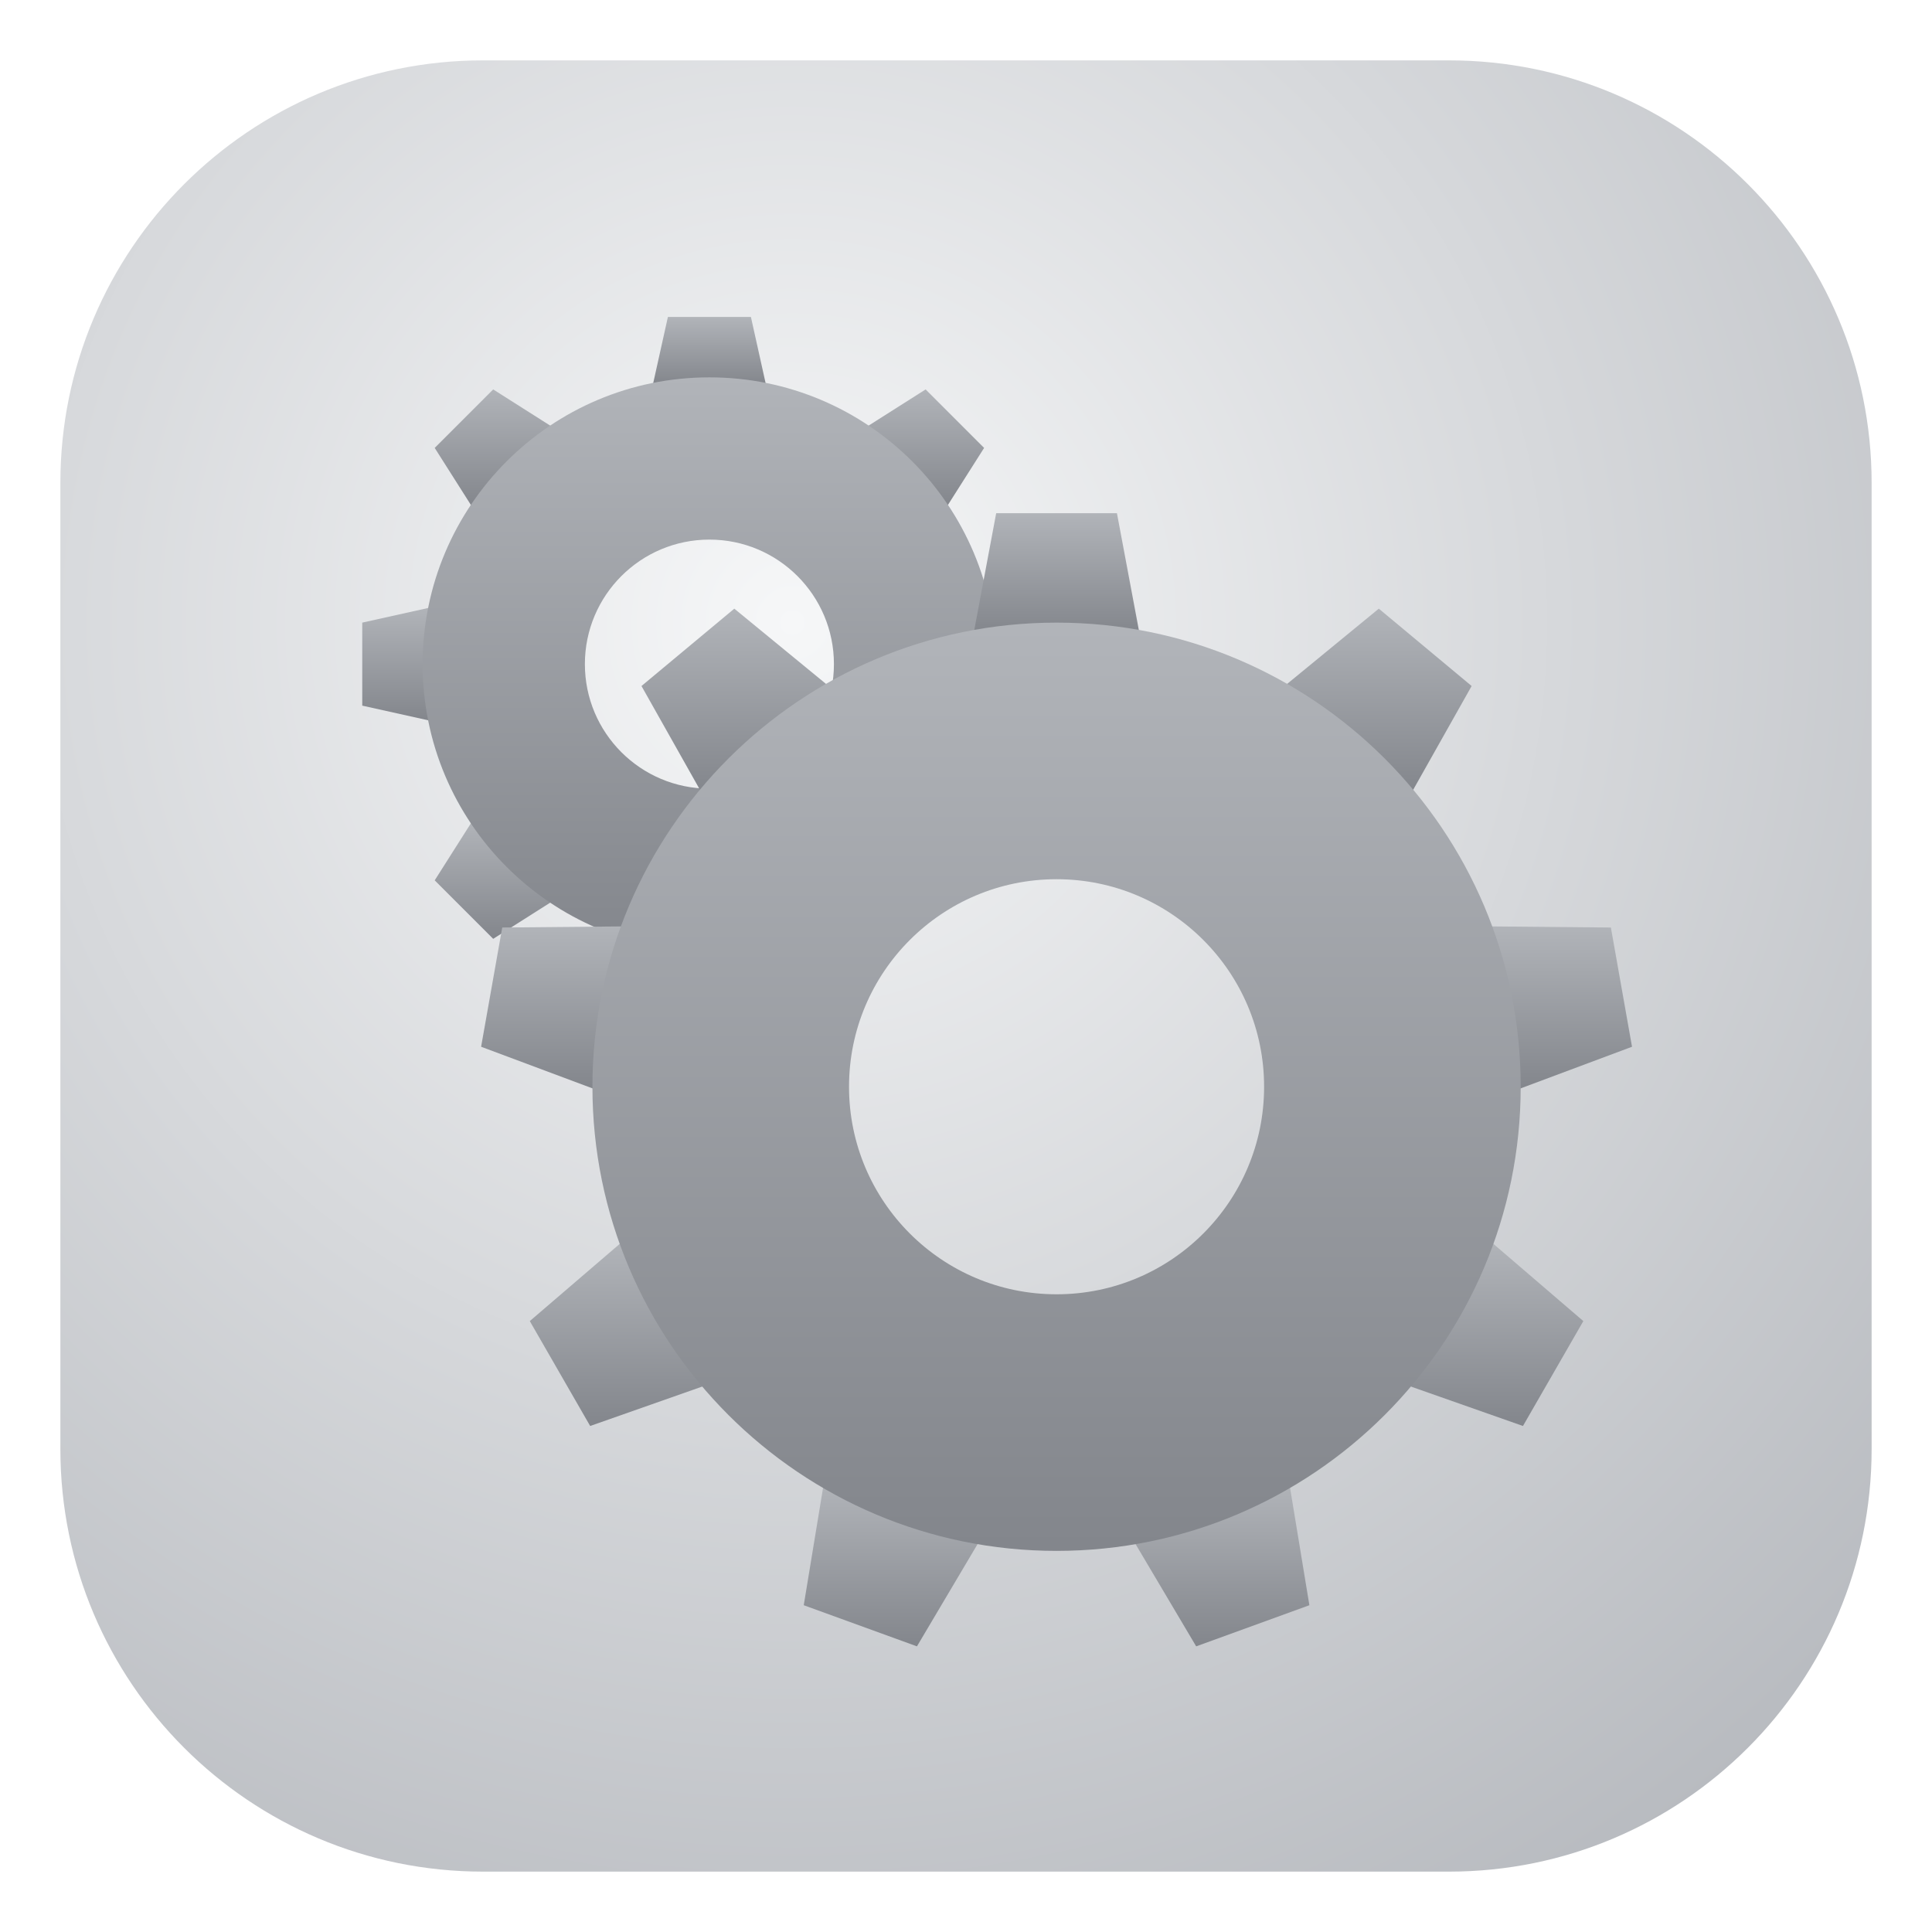
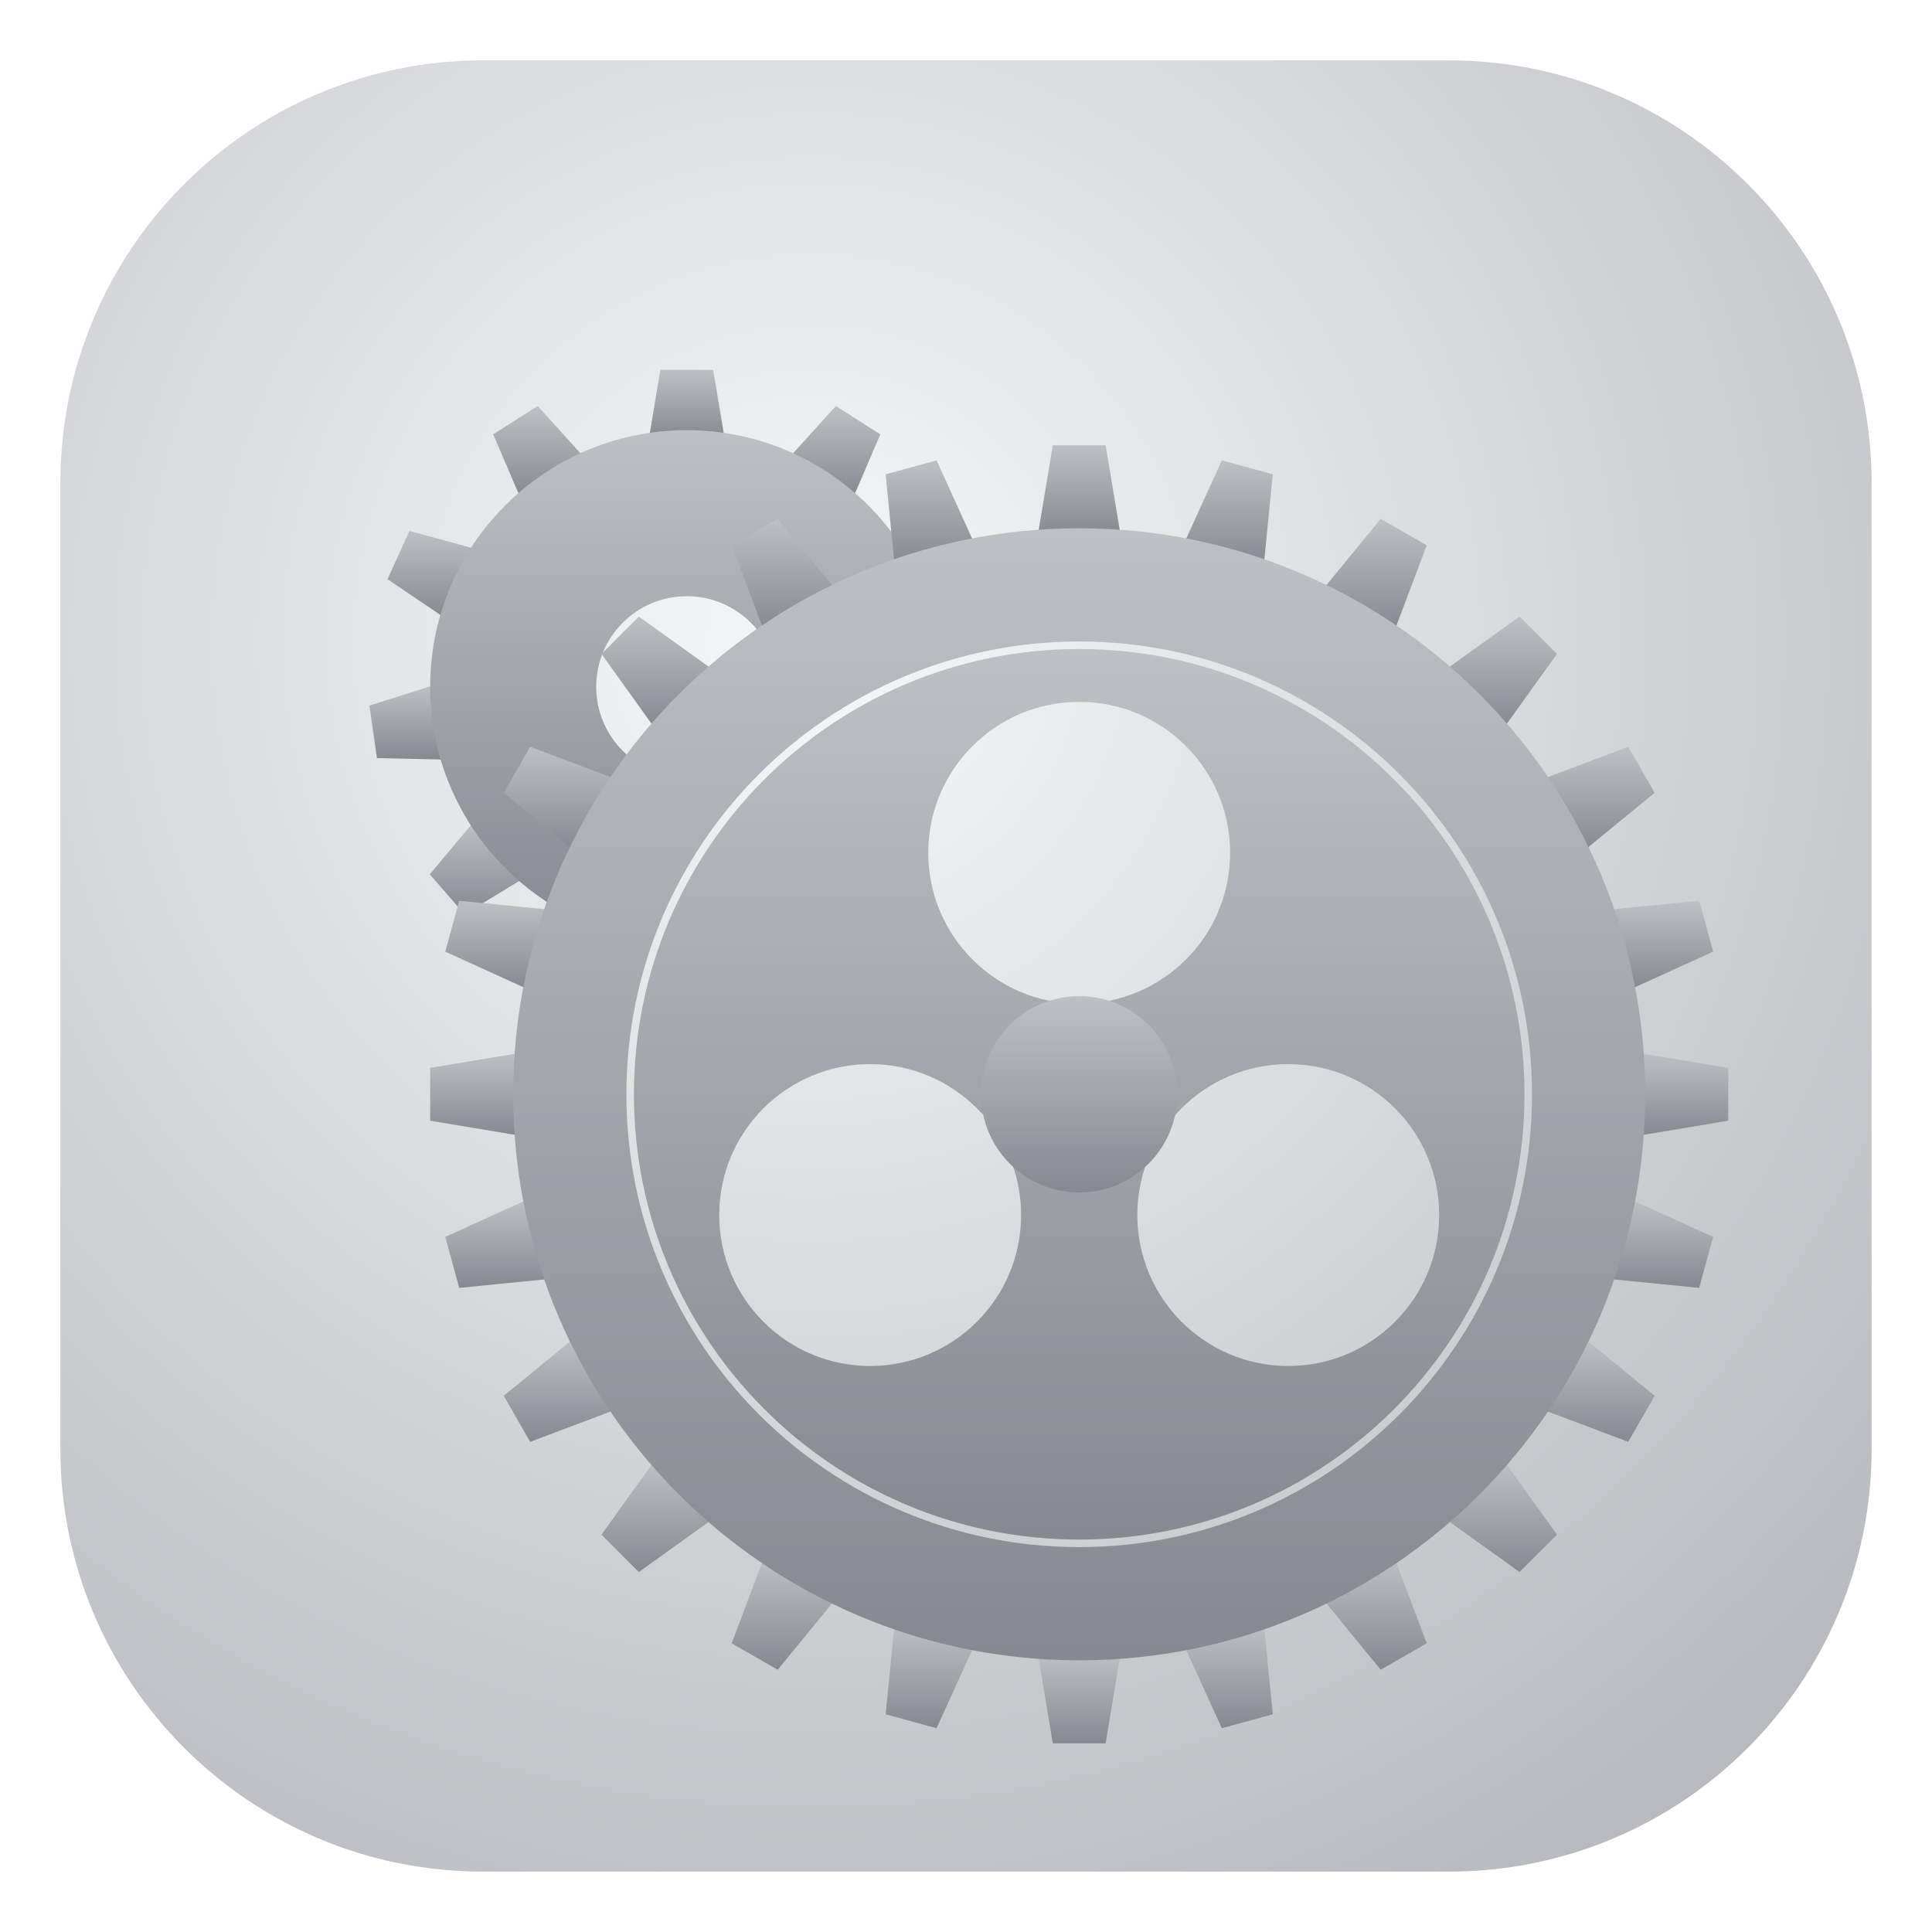
<svg xmlns="http://www.w3.org/2000/svg" viewBox="0 0 512 512" width="512" height="512">
  <defs>
-     <radialGradient id="bg" gradientUnits="userSpaceOnUse" cx="210" cy="165" r="400">
+     <radialGradient id="bg" gradientUnits="userSpaceOnUse" cx="215" cy="170" r="400">
      <stop offset="0%" stop-color="#f6f7f8" />
-       <stop offset="100%" stop-color="#b7babf" />
+       <stop offset="100%" stop-color="#b4b7bc" />
    </radialGradient>
-     <linearGradient id="gear" x1="0" y1="0" x2="0" y2="1">
-       <stop offset="0%" stop-color="#b1b4b9" />
-       <stop offset="100%" stop-color="#83868c" />
+     <linearGradient id="g" x1="0" y1="0" x2="0" y2="1">
+       <stop offset="0%" stop-color="#bdc0c5" />
+       <stop offset="100%" stop-color="#86898f" />
    </linearGradient>
  </defs>
  <rect x="16" y="16" width="480" height="480" rx="112" fill="url(#bg)" />
-   <g fill="url(#gear)">
-     <path d="M177.0 84.0 L199.0 84.0 L203.0 102.0 L173.0 102.0 Z" />
-     <path d="M245.3 103.2 L260.8 118.7 L250.9 134.3 L229.7 113.1 Z" />
-     <path d="M280.0 165.0 L280.0 187.0 L262.0 191.0 L262.0 161.0 Z" />
-     <path d="M260.8 233.3 L245.3 248.8 L229.7 238.9 L250.9 217.7 Z" />
-     <path d="M199.0 268.0 L177.0 268.0 L173.0 250.0 L203.0 250.0 Z" />
-     <path d="M130.7 248.8 L115.2 233.3 L125.1 217.7 L146.3 238.9 Z" />
-     <path d="M96.0 187.0 L96.0 165.0 L114.0 161.0 L114.0 191.0 Z" />
-     <path d="M115.2 118.7 L130.7 103.2 L146.3 113.1 L125.1 134.3 Z" />
-     <circle cx="188" cy="176" r="76" />
+   <g fill="url(#g)">
+     <path d="M175.0 98.0 L189.0 98.0 L192.0 116.0 L172.0 116.0 Z" />
+     <path d="M221.5 107.6 L233.3 115.1 L226.1 131.9 L209.3 121.1 Z" />
+     <path d="M255.5 140.7 L261.3 153.5 L246.2 163.7 L237.9 145.5 Z" />
+     <path d="M266.1 187.0 L264.1 200.9 L245.9 201.3 L248.8 181.5 Z" />
+     <path d="M250.1 231.7 L240.9 242.3 L225.3 232.8 L238.4 217.7 Z" />
+     <path d="M212.4 260.6 L198.9 264.6 L191.0 248.1 L210.2 242.5 Z" />
+     <path d="M165.1 264.6 L151.6 260.6 L153.8 242.5 L173.0 248.1 Z" />
+     <path d="M123.1 242.3 L113.9 231.7 L125.6 217.7 L138.7 232.8 Z" />
+     <path d="M99.9 200.9 L97.9 187.0 L115.2 181.5 L118.1 201.3 Z" />
+     <path d="M102.7 153.5 L108.5 140.7 L126.1 145.5 L117.8 163.7 Z" />
+     <path d="M130.7 115.1 L142.5 107.6 L154.7 121.1 L137.9 131.9 Z" />
+     <circle cx="182" cy="182" r="68" />
  </g>
-   <circle cx="188" cy="176" r="33" fill="url(#bg)" />
-   <g fill="url(#gear)">
-     <path d="M264.0 136.0 L296.0 136.0 L302.0 168.0 L258.0 168.0 Z" />
-     <path d="M365.4 161.3 L390.0 181.8 L374.0 210.2 L340.3 181.9 Z" />
-     <path d="M426.9 245.8 L432.5 277.4 L402.0 288.8 L394.4 245.5 Z" />
-     <path d="M419.6 350.1 L403.6 377.9 L372.9 367.1 L394.9 328.9 Z" />
-     <path d="M347.0 425.4 L317.0 436.3 L300.4 408.3 L341.7 393.2 Z" />
-     <path d="M243.0 436.3 L213.0 425.4 L218.3 393.2 L259.6 408.3 Z" />
-     <path d="M156.4 377.9 L140.4 350.1 L165.1 328.9 L187.1 367.1 Z" />
-     <path d="M127.5 277.4 L133.1 245.8 L165.6 245.5 L158.0 288.8 Z" />
-     <path d="M170.0 181.8 L194.6 161.3 L219.7 181.9 L186.0 210.2 Z" />
-     <circle cx="280" cy="288" r="123" />
+   <circle cx="182" cy="182" r="24" fill="url(#bg)" />
+   <g fill="url(#g)">
+     <path d="M279.0 118.0 L293.0 118.0 L297.0 142.0 L275.0 142.0 Z" />
+     <path d="M323.8 122.0 L337.3 125.7 L334.9 149.9 L313.7 144.2 Z" />
+     <path d="M365.9 137.5 L378.1 144.5 L369.5 167.3 L350.5 156.3 Z" />
+     <path d="M402.7 163.4 L412.6 173.3 L398.4 193.1 L382.9 177.6 Z" />
+     <path d="M431.5 197.9 L438.5 210.1 L419.7 225.5 L408.7 206.5 Z" />
+     <path d="M450.3 238.7 L454.0 252.2 L431.8 262.3 L426.1 241.1 Z" />
+     <path d="M458.0 283.0 L458.0 297.0 L434.0 301.0 L434.0 279.0 Z" />
+     <path d="M454.0 327.8 L450.3 341.3 L426.1 338.9 L431.8 317.7 Z" />
+     <path d="M438.5 369.9 L431.5 382.1 L408.7 373.5 L419.7 354.5 Z" />
+     <path d="M412.6 406.7 L402.7 416.6 L382.9 402.4 L398.4 386.9 Z" />
+     <path d="M378.1 435.5 L365.9 442.5 L350.5 423.7 L369.5 412.7 Z" />
+     <path d="M337.3 454.3 L323.8 458.0 L313.7 435.8 L334.9 430.1 Z" />
+     <path d="M293.0 462.0 L279.0 462.0 L275.0 438.0 L297.0 438.0 Z" />
+     <path d="M248.2 458.0 L234.7 454.3 L237.1 430.1 L258.3 435.8 Z" />
+     <path d="M206.1 442.5 L193.9 435.5 L202.5 412.7 L221.5 423.7 Z" />
+     <path d="M169.3 416.6 L159.4 406.7 L173.6 386.9 L189.1 402.4 Z" />
+     <path d="M140.5 382.1 L133.5 369.9 L152.3 354.5 L163.3 373.5 Z" />
+     <path d="M121.7 341.3 L118.0 327.8 L140.2 317.7 L145.9 338.9 Z" />
+     <path d="M114.0 297.0 L114.0 283.0 L138.0 279.0 L138.0 301.0 Z" />
+     <path d="M118.0 252.2 L121.7 238.7 L145.9 241.1 L140.2 262.3 Z" />
+     <path d="M133.5 210.1 L140.5 197.9 L163.3 206.5 L152.3 225.5 Z" />
+     <path d="M159.4 173.3 L169.3 163.4 L189.1 177.6 L173.6 193.1 Z" />
+     <path d="M193.9 144.5 L206.1 137.5 L221.5 156.3 L202.5 167.3 Z" />
+     <path d="M234.7 125.7 L248.2 122.0 L258.3 144.2 L237.1 149.9 Z" />
+     <circle cx="286" cy="290" r="150" />
  </g>
-   <circle cx="280" cy="288" r="55" fill="url(#bg)" />
+   <circle cx="286" cy="290" r="120" fill="url(#bg)" />
+   <circle cx="286" cy="290" r="120" fill="none" />
+   <circle cx="286" cy="290" r="118" fill="url(#g)" />
+   <circle cx="286.0" cy="226.0" r="40" fill="url(#bg)" />
+   <circle cx="230.6" cy="322.0" r="40" fill="url(#bg)" />
+   <circle cx="341.4" cy="322.0" r="40" fill="url(#bg)" />
+   <circle cx="286" cy="290" r="26" fill="url(#g)" />
</svg>
